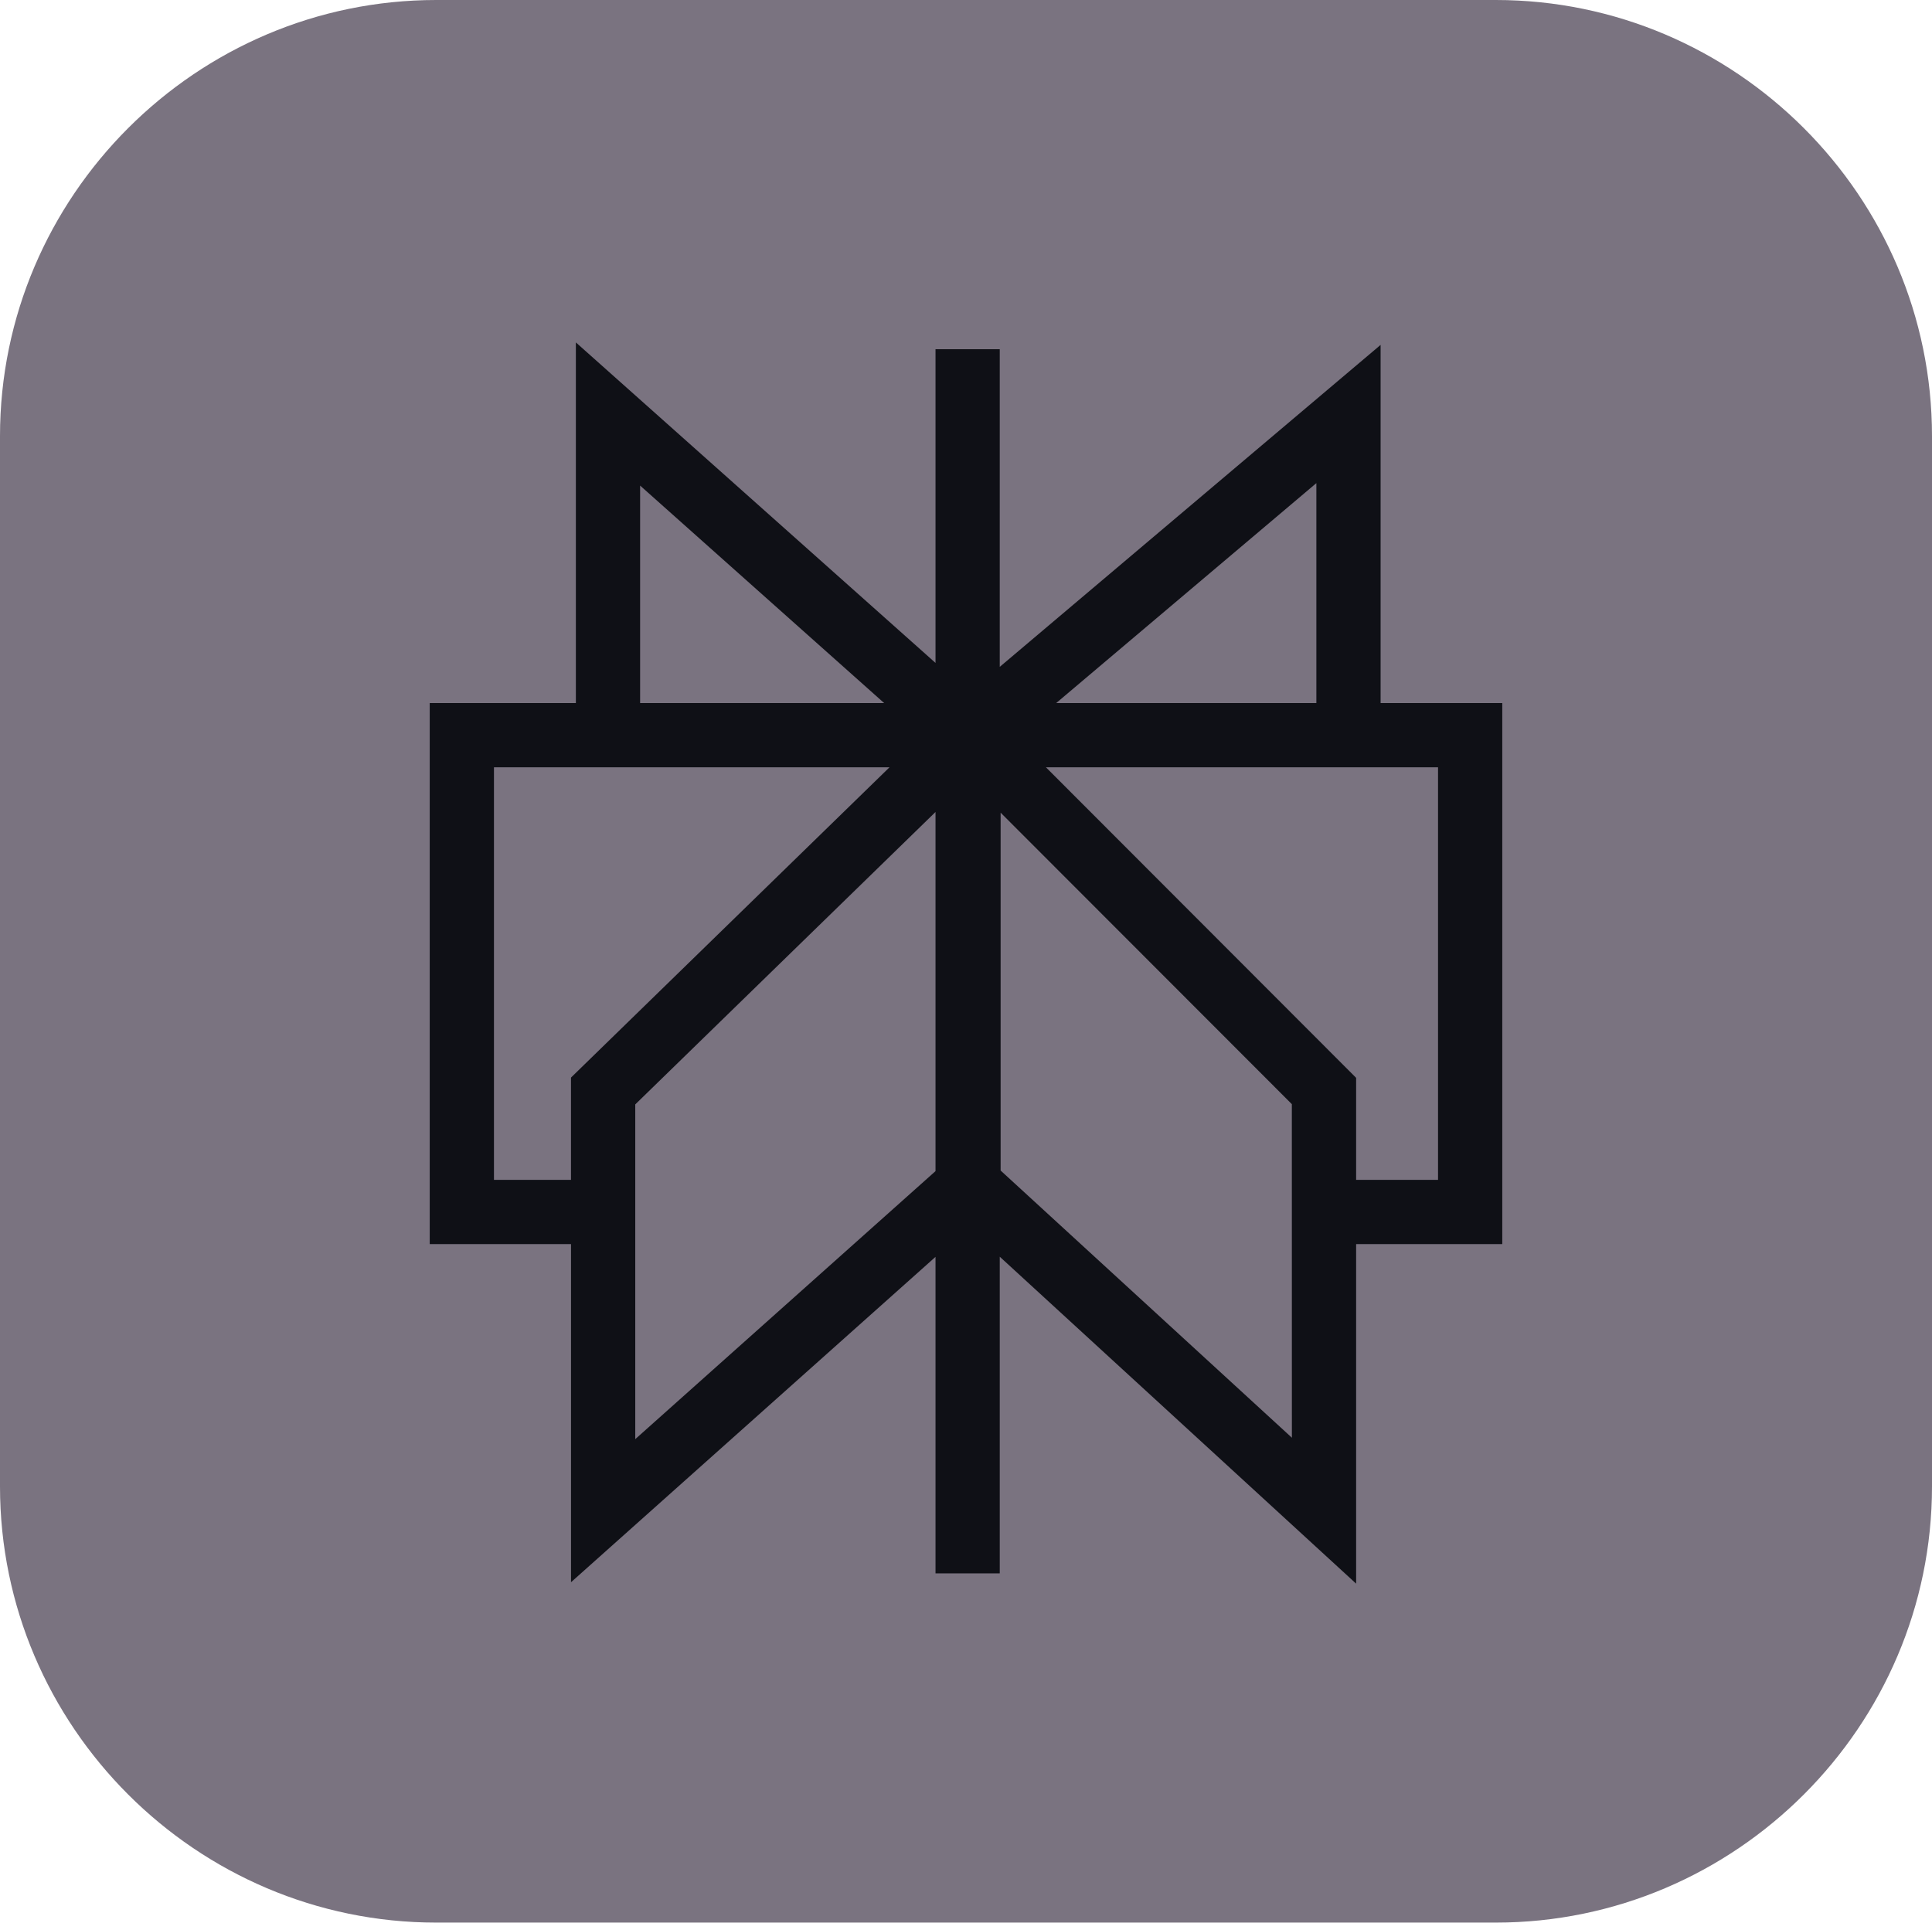
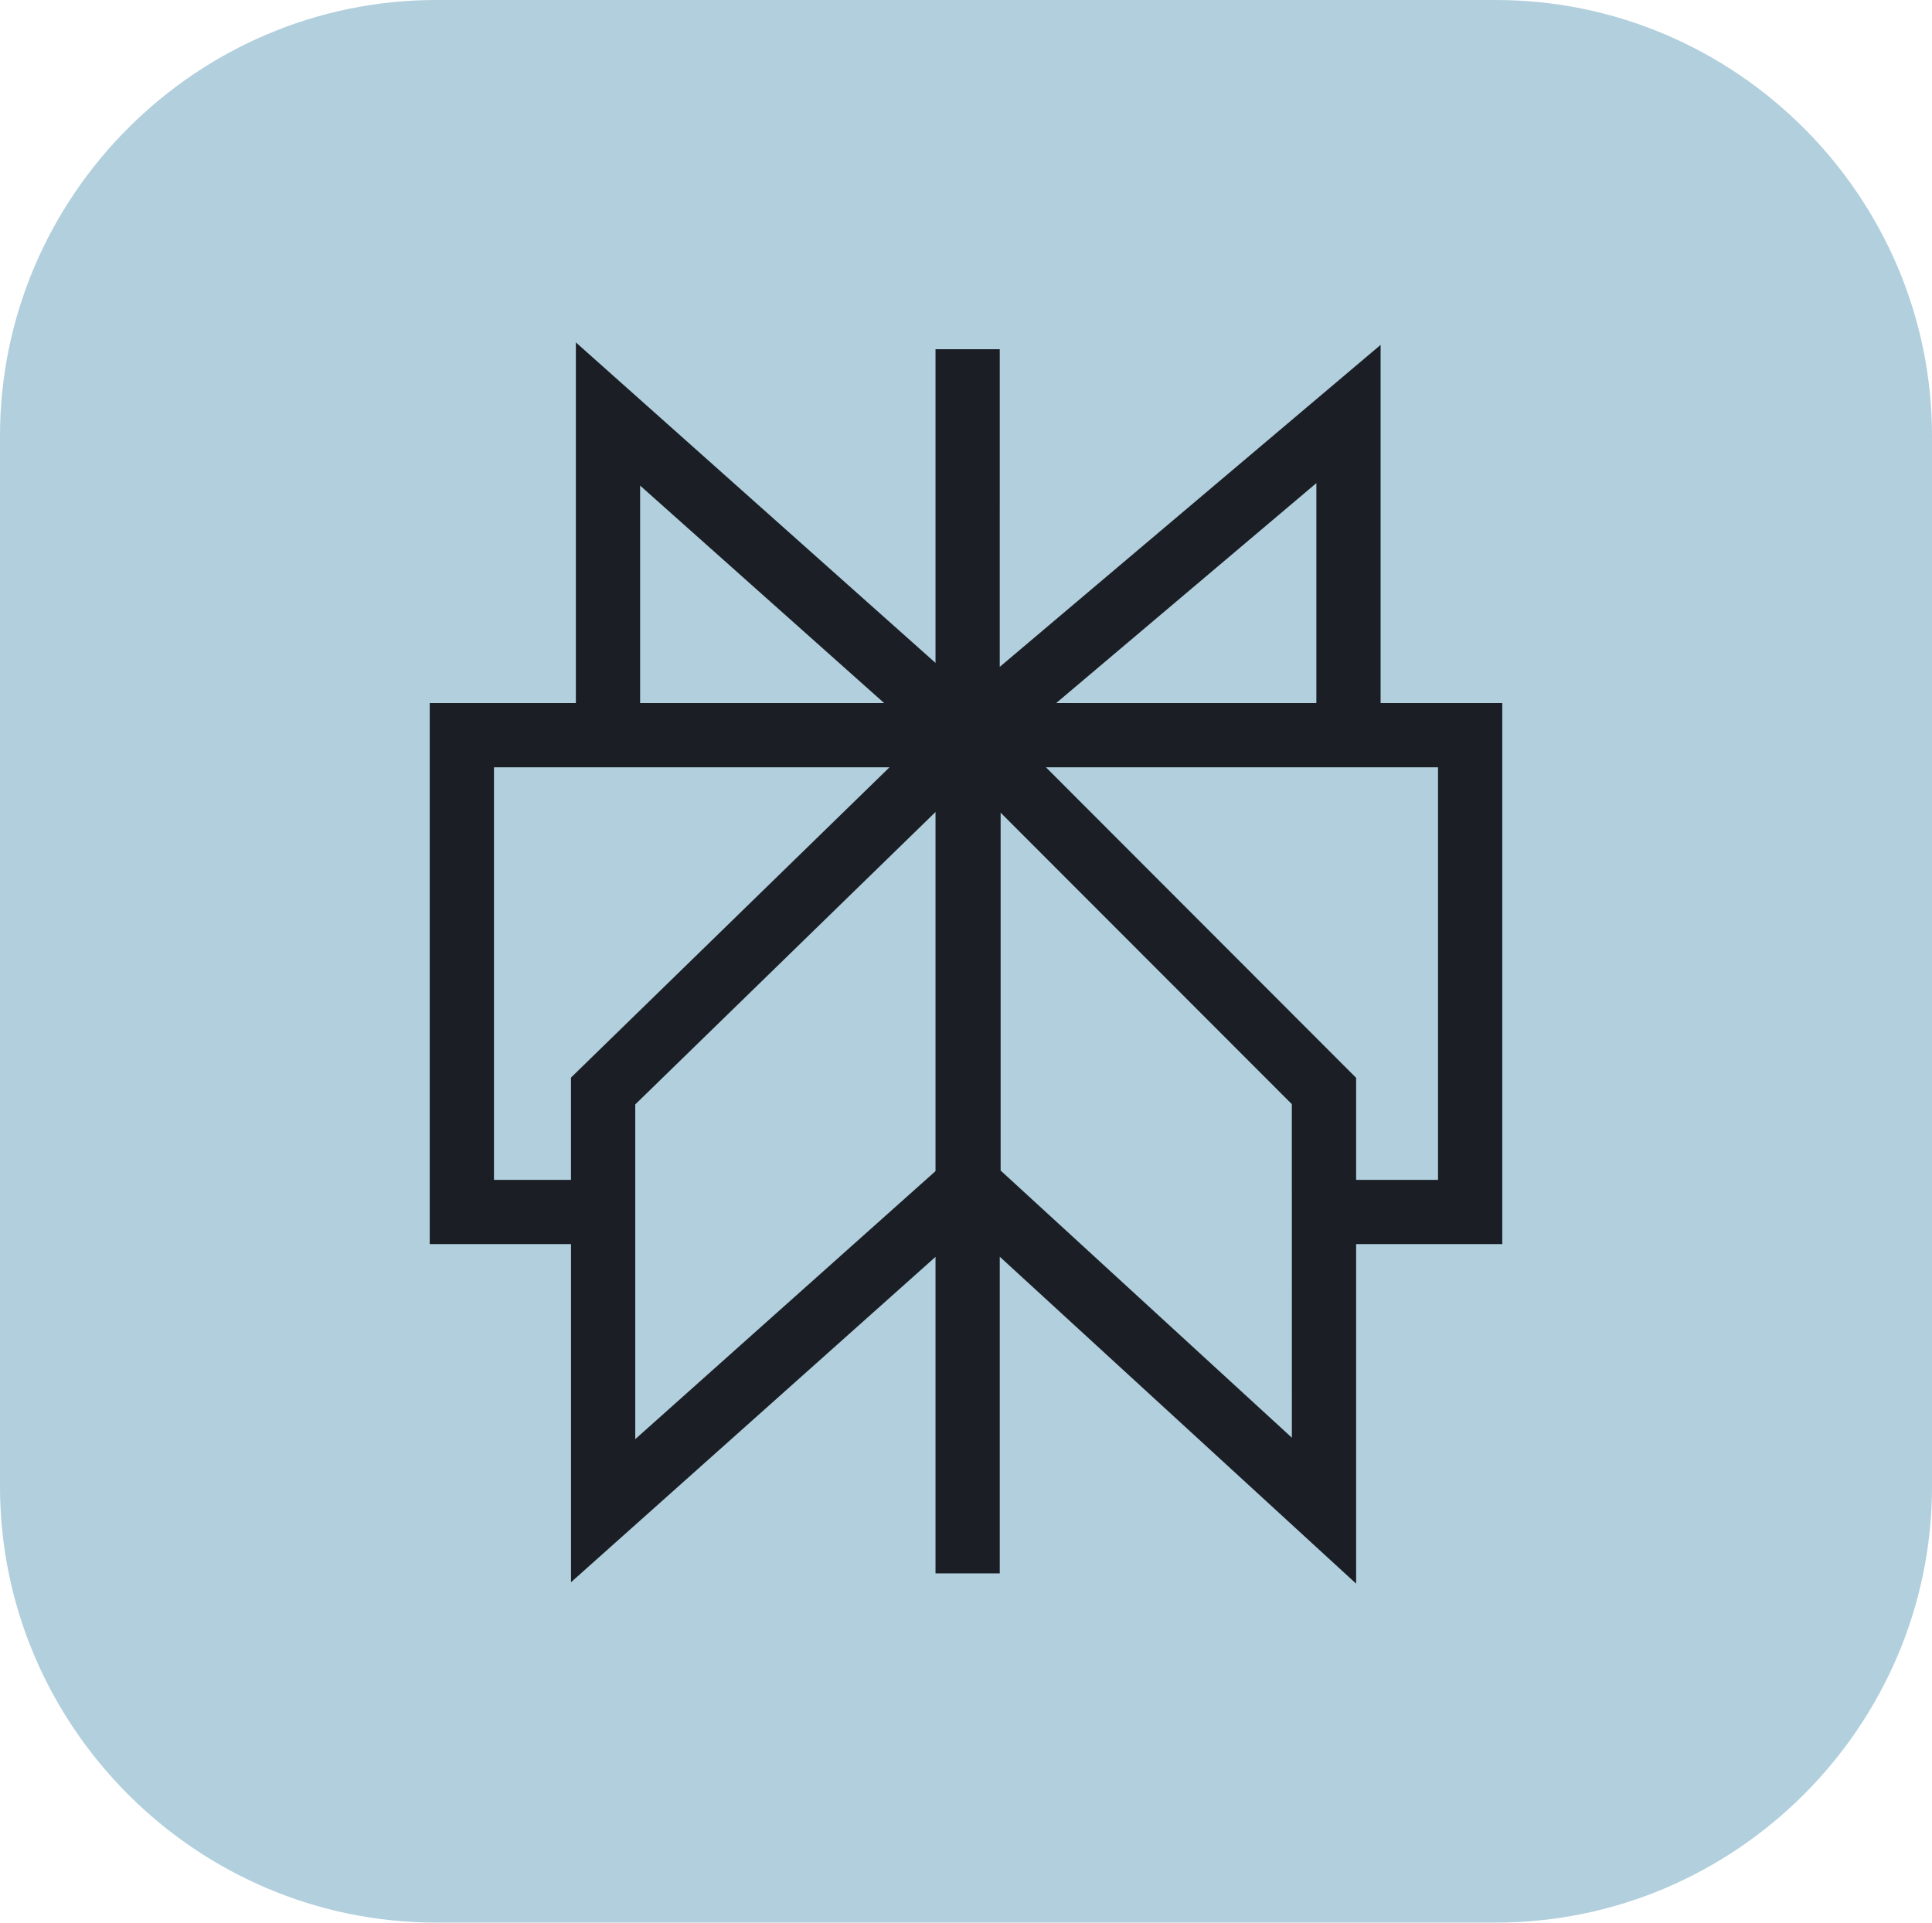
<svg xmlns="http://www.w3.org/2000/svg" shape-rendering="geometricPrecision" text-rendering="geometricPrecision" image-rendering="optimizeQuality" fill-rule="evenodd" clip-rule="evenodd" viewBox="0 0 512 509.64">
-   <path fill="#7A7380" d="M115.613 0h280.774C459.974 0 512 52.025 512 115.612v278.415c0 63.587-52.026 115.613-115.613 115.613H115.613C52.026 509.64 0 457.614 0 394.027V115.612C0 52.025 52.026 0 115.613 0z" />
-   <path fill="#0f1016" fill-rule="nonzero" d="M348.851 128.063l-68.946 58.302h68.946v-58.302zm-83.908 48.709l100.931-85.349v94.942h32.244v143.421h-38.731v90.004l-94.442-86.662v83.946h-17.023v-83.906l-96.596 86.246v-89.628h-37.445V186.365h38.732V90.768l95.309 84.958v-83.16h17.023l-.002 84.206zm-29.209 26.616c-34.955.02-69.893 0-104.83 0v109.375h20.415v-27.121l84.415-82.254zm41.445 0l82.208 82.324v27.051h21.708V203.388c-34.617 0-69.274.02-103.916 0zm-42.874-17.023l-64.669-57.646v57.646h64.669zm13.617 124.076v-95.2l-79.573 77.516v88.731l79.573-71.047zm17.252-95.022v94.863l77.19 70.83c0-29.485-.012-58.943-.012-88.425l-77.178-77.268z" />
+   <path fill="#B1CFDC" d="M115.613 0h280.774C459.974 0 512 52.025 512 115.612v278.415c0 63.587-52.026 115.613-115.613 115.613H115.613C52.026 509.64 0 457.614 0 394.027V115.612C0 52.025 52.026 0 115.613 0z" />
+   <path fill="#1b1e25" fill-rule="nonzero" d="M348.851 128.063l-68.946 58.302h68.946v-58.302zm-83.908 48.709l100.931-85.349v94.942h32.244v143.421h-38.731v90.004l-94.442-86.662v83.946h-17.023v-83.906l-96.596 86.246v-89.628h-37.445V186.365h38.732V90.768l95.309 84.958v-83.16h17.023l-.002 84.206zm-29.209 26.616c-34.955.02-69.893 0-104.83 0v109.375h20.415v-27.121l84.415-82.254zm41.445 0l82.208 82.324v27.051h21.708V203.388c-34.617 0-69.274.02-103.916 0zm-42.874-17.023l-64.669-57.646v57.646h64.669zm13.617 124.076v-95.2l-79.573 77.516v88.731l79.573-71.047zm17.252-95.022v94.863l77.19 70.83c0-29.485-.012-58.943-.012-88.425l-77.178-77.268z" />
</svg>
